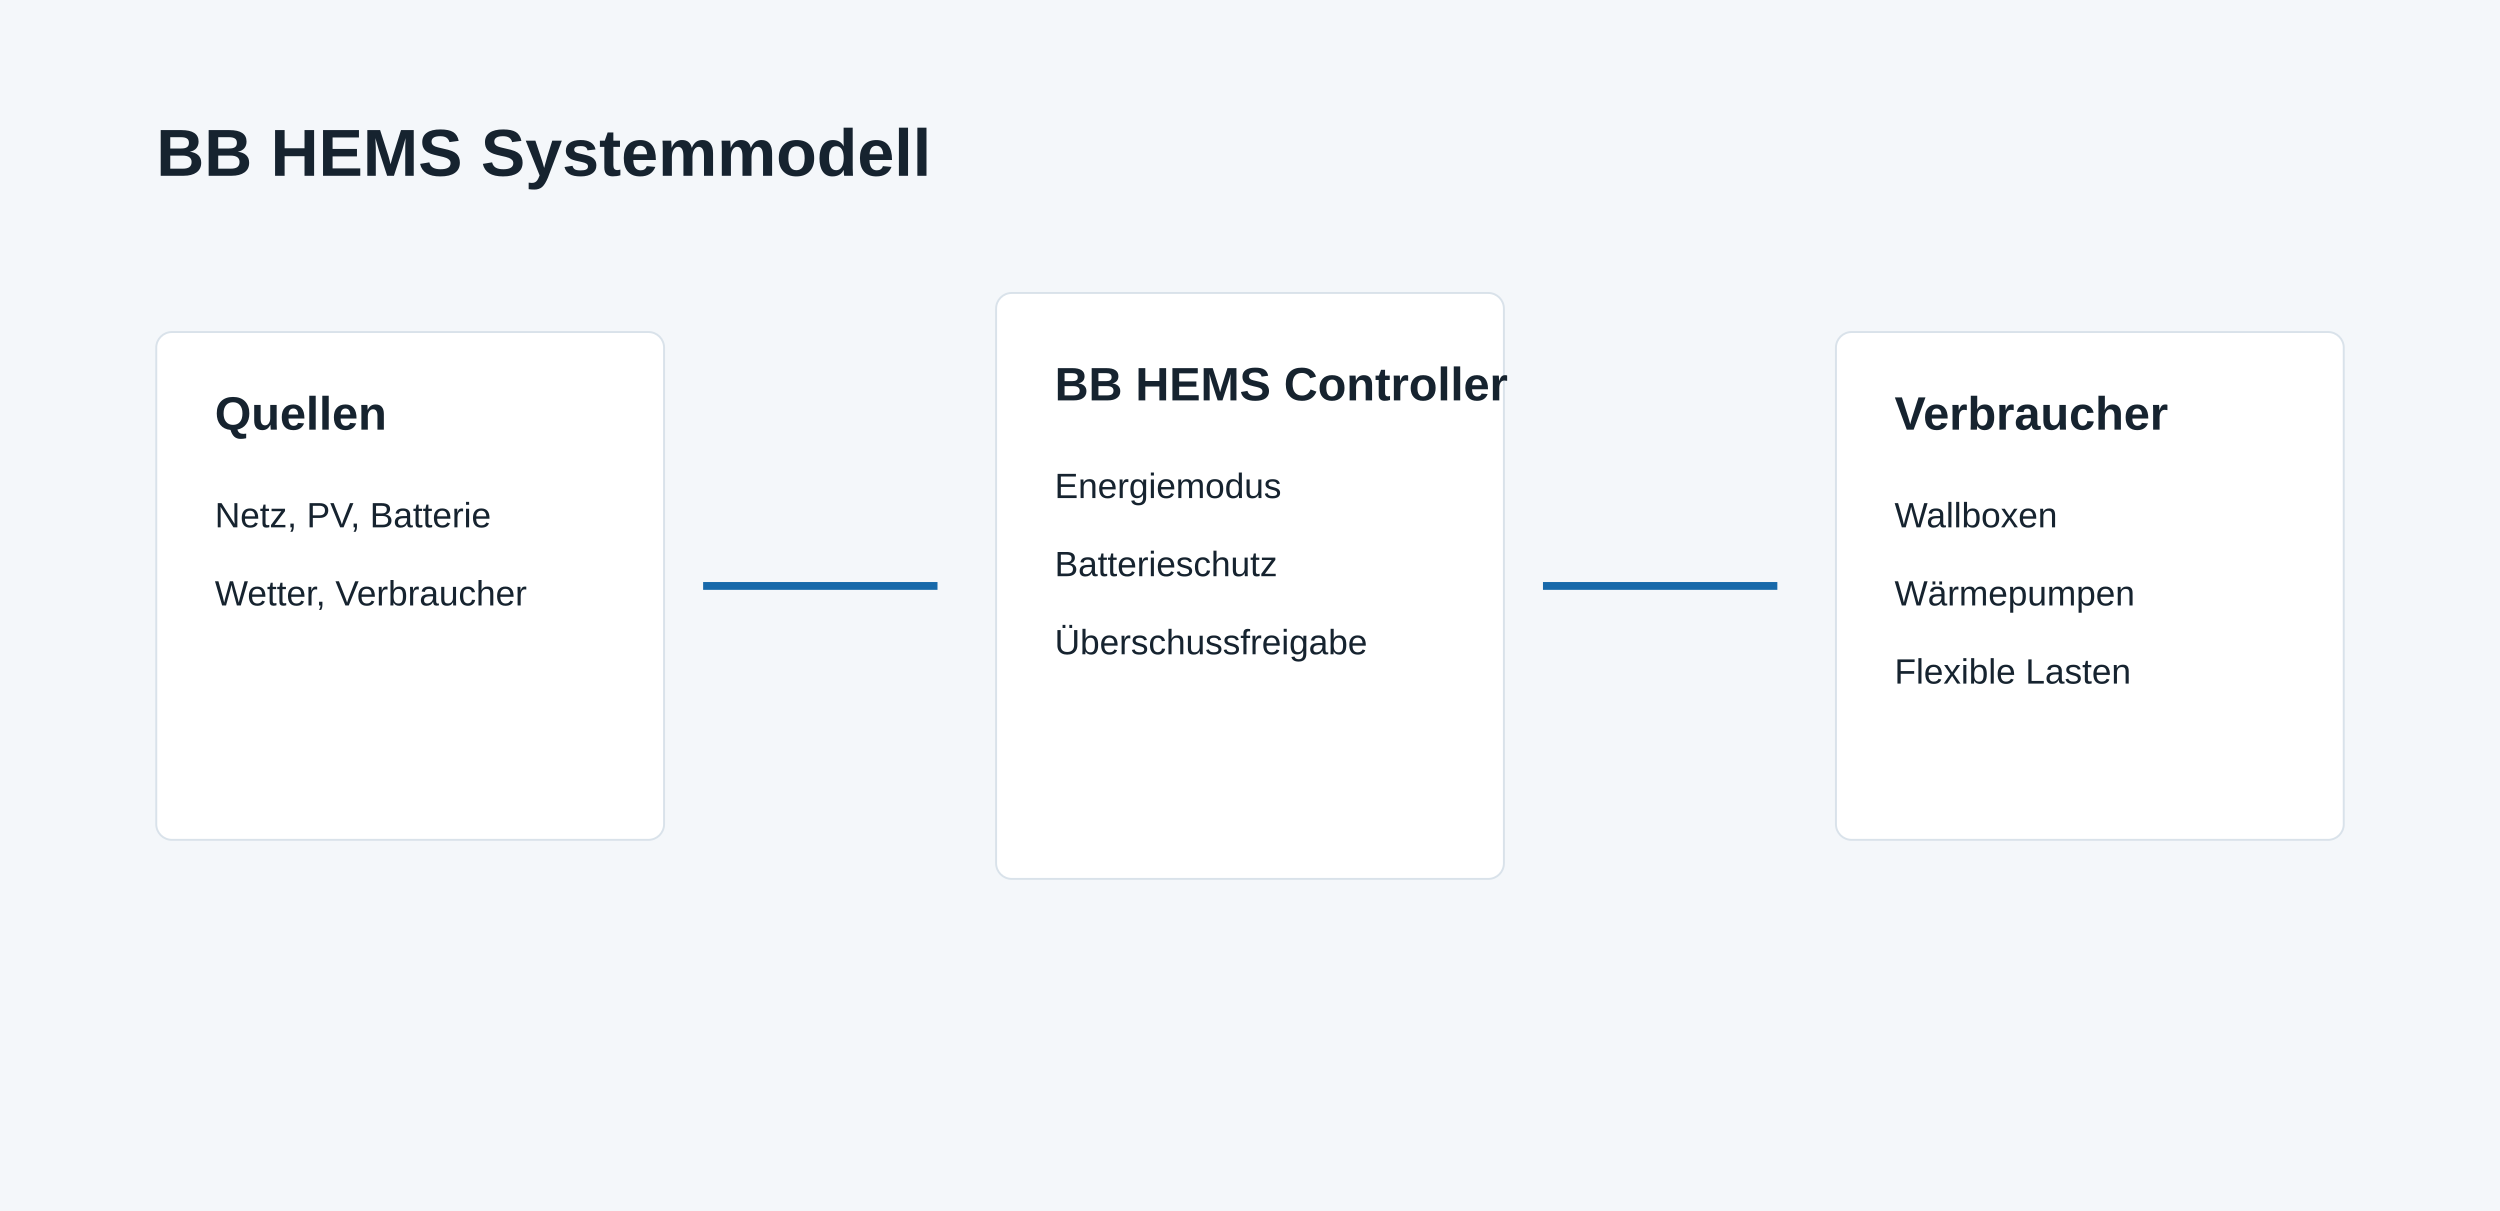
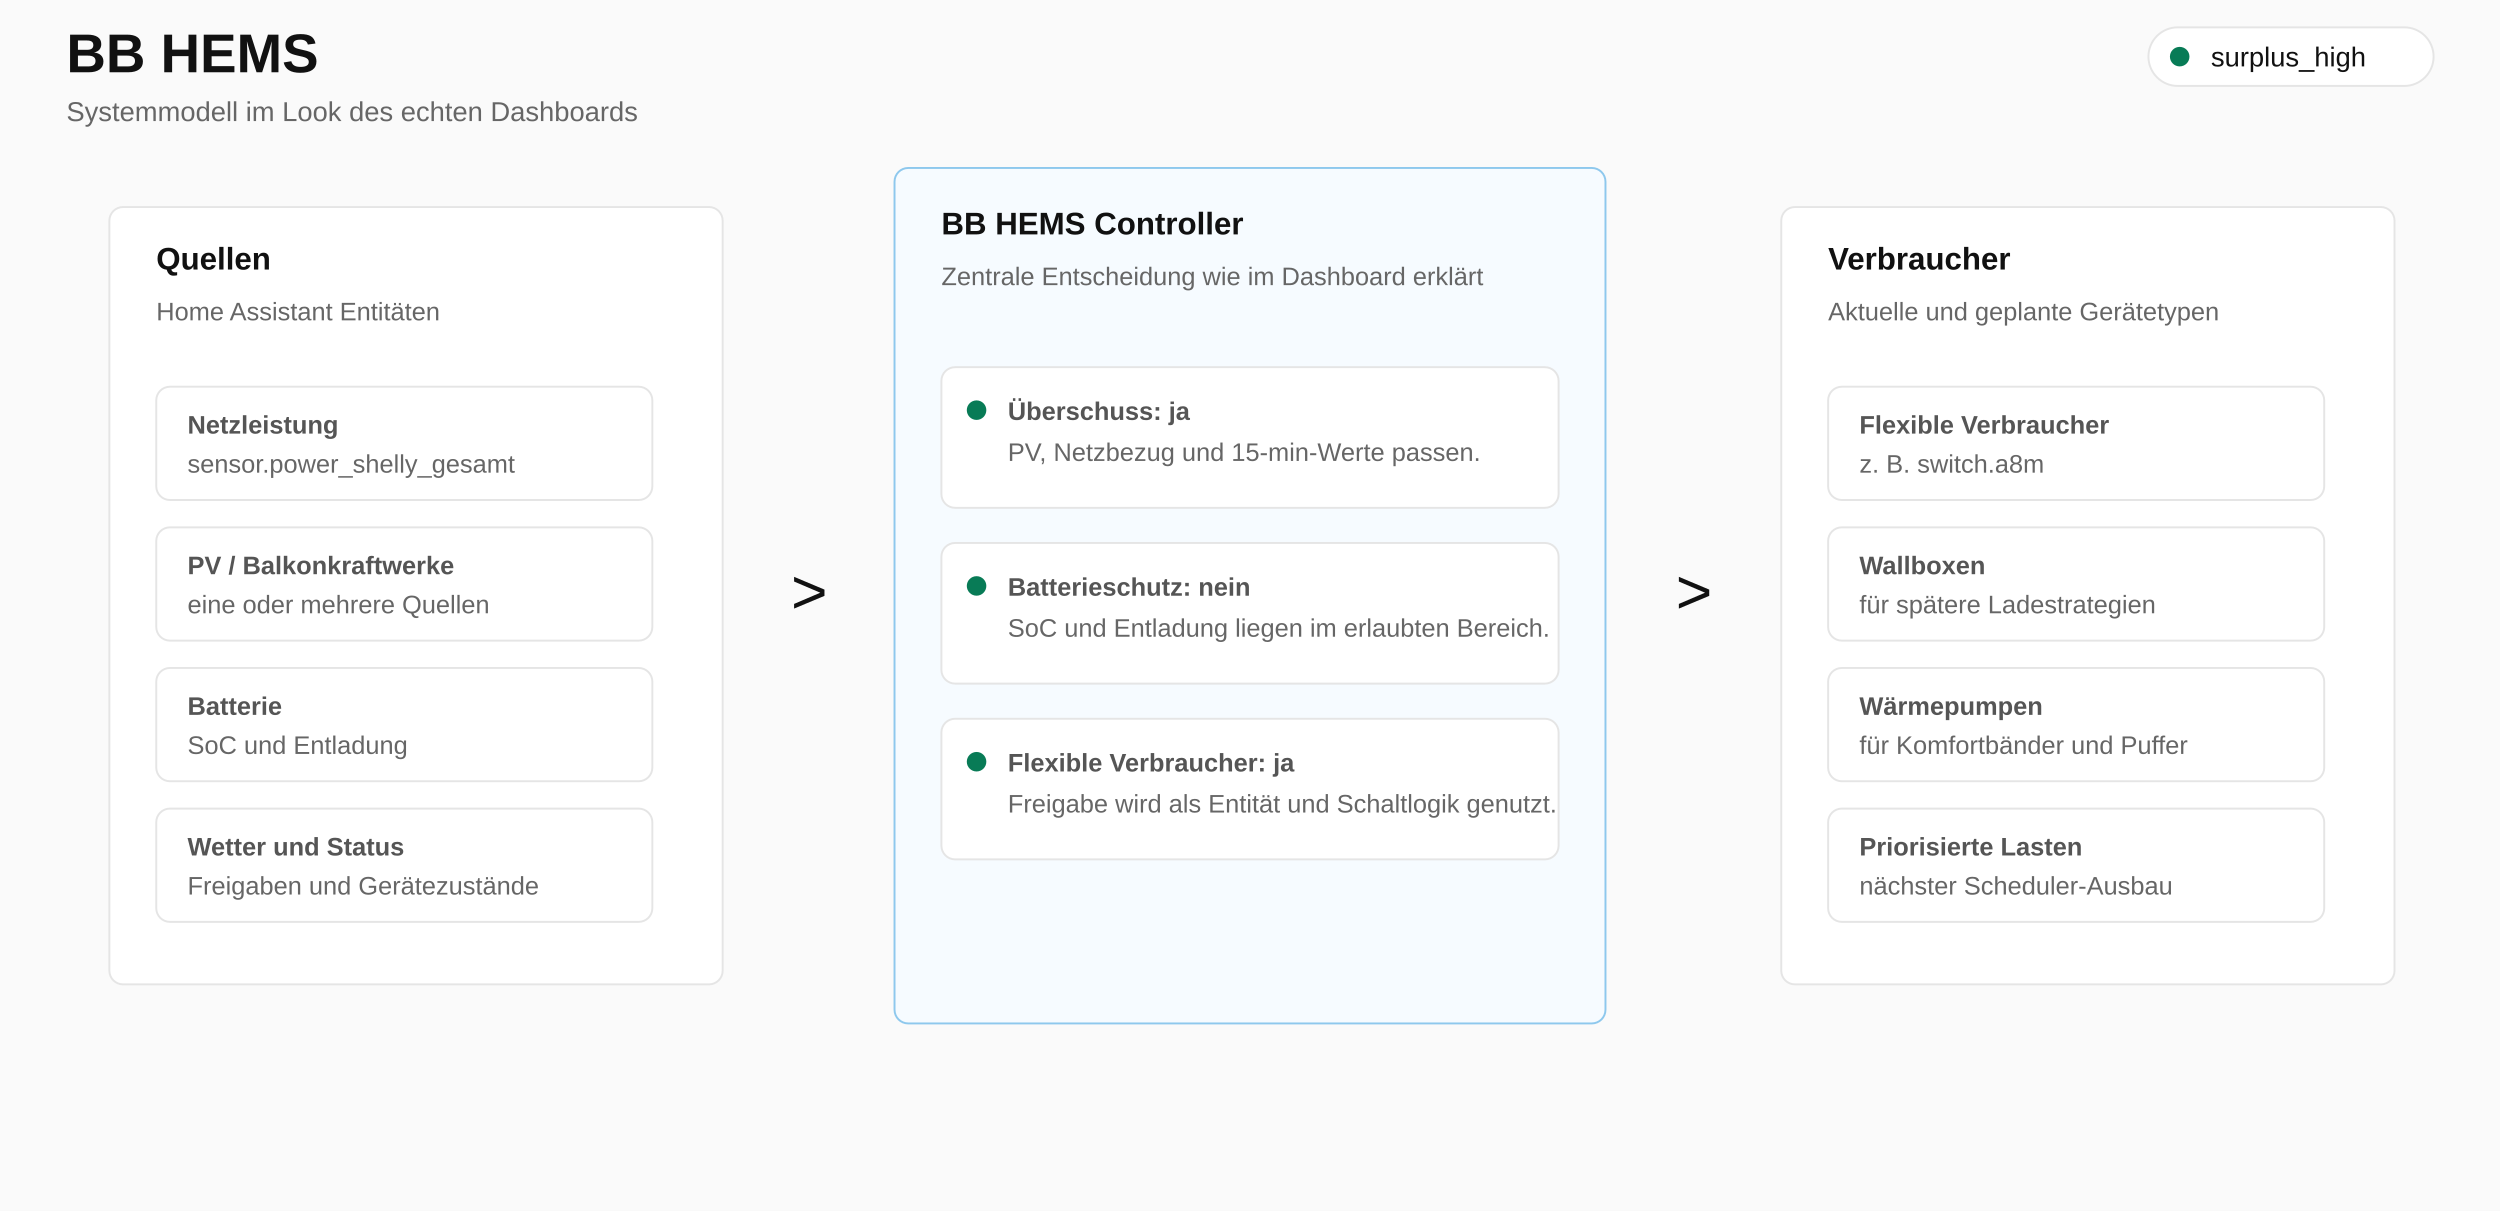
- <svg xmlns="http://www.w3.org/2000/svg" width="1280" height="620" viewBox="0 0 1280 620">
-   <rect width="1280" height="620" fill="#f4f7fa" />
-   <text x="80" y="90" font-family="Arial" font-size="34" font-weight="700" fill="#16232f">BB HEMS Systemmodell</text>
-   <g font-family="Arial" fill="#16232f">
-     <rect x="80" y="170" width="260" height="260" rx="8" fill="#fff" stroke="#d9e2ea" />
-     <text x="110" y="220" font-size="24" font-weight="700">Quellen</text>
-     <text x="110" y="270" font-size="18">Netz, PV, Batterie</text>
-     <text x="110" y="310" font-size="18">Wetter, Verbraucher</text>
-     <rect x="510" y="150" width="260" height="300" rx="8" fill="#fff" stroke="#d9e2ea" />
-     <text x="540" y="205" font-size="24" font-weight="700">BB HEMS Controller</text>
-     <text x="540" y="255" font-size="18">Energiemodus</text>
-     <text x="540" y="295" font-size="18">Batterieschutz</text>
-     <text x="540" y="335" font-size="18">Überschussfreigabe</text>
-     <rect x="940" y="170" width="260" height="260" rx="8" fill="#fff" stroke="#d9e2ea" />
-     <text x="970" y="220" font-size="24" font-weight="700">Verbraucher</text>
-     <text x="970" y="270" font-size="18">Wallboxen</text>
-     <text x="970" y="310" font-size="18">Wärmepumpen</text>
-     <text x="970" y="350" font-size="18">Flexible Lasten</text>
-     <path d="M360 300h120" stroke="#1769aa" stroke-width="4" />
-     <path d="M790 300h120" stroke="#1769aa" stroke-width="4" />
-   </g>
+ <svg xmlns="http://www.w3.org/2000/svg" width="1280" height="620" viewBox="0 0 1280 620" role="img" aria-labelledby="title desc">
+   <style>text{font-family:Arial,Helvetica,sans-serif;fill:#111}.muted{fill:#666}.card{fill:#fff;stroke:#e5e5e5}.soft{fill:#f6fbff;stroke:#8ec8ed}.line{stroke:#eee}.ok{fill:#087b56}.h1{font-size:28px;font-weight:700}.h2{font-size:16px;font-weight:700}.big{font-size:24px;font-weight:700}.label{font-size:13px;font-weight:700;fill:#555}</style>
+   <rect width="1280" height="620" fill="#fafafa" />
+   <text x="34" y="37" class="h1">BB HEMS</text>
+   <text x="34" y="62" class="muted" font-size="14">Systemmodell im Look des echten Dashboards</text>
+   <rect x="1100" y="14" width="146" height="30" rx="15" class="card" />
+   <circle cx="1116" cy="29" r="5" class="ok" />
+   <text x="1132" y="34" font-size="14">surplus_high</text>
+   <rect x="56" y="106" width="314" height="398" rx="7" class="card" />
+   <text x="80" y="138" class="h2">Quellen</text>
+   <text x="80" y="164" class="muted" font-size="13">Home Assistant Entitäten</text>
+   <rect x="80" y="198" width="254" height="58" rx="7" class="card" />
+   <text x="96" y="222" class="label">Netzleistung</text>
+   <text x="96" y="242" class="muted" font-size="13">sensor.power_shelly_gesamt</text>
+   <rect x="80" y="270" width="254" height="58" rx="7" class="card" />
+   <text x="96" y="294" class="label">PV / Balkonkraftwerke</text>
+   <text x="96" y="314" class="muted" font-size="13">eine oder mehrere Quellen</text>
+   <rect x="80" y="342" width="254" height="58" rx="7" class="card" />
+   <text x="96" y="366" class="label">Batterie</text>
+   <text x="96" y="386" class="muted" font-size="13">SoC und Entladung</text>
+   <rect x="80" y="414" width="254" height="58" rx="7" class="card" />
+   <text x="96" y="438" class="label">Wetter und Status</text>
+   <text x="96" y="458" class="muted" font-size="13">Freigaben und Gerätezustände</text>
+   <text x="405" y="314" font-size="32" fill="#555">&gt;</text>
+   <rect x="458" y="86" width="364" height="438" rx="7" class="soft" />
+   <text x="482" y="120" class="h2">BB HEMS Controller</text>
+   <text x="482" y="146" class="muted" font-size="13">Zentrale Entscheidung wie im Dashboard erklärt</text>
+   <rect x="482" y="188" width="316" height="72" rx="7" class="card" />
+   <circle cx="500" cy="210" r="5" class="ok" />
+   <text x="516" y="215" class="label">Überschuss: ja</text>
+   <text x="516" y="236" class="muted" font-size="13">PV, Netzbezug und 15-min-Werte passen.</text>
+   <rect x="482" y="278" width="316" height="72" rx="7" class="card" />
+   <circle cx="500" cy="300" r="5" class="ok" />
+   <text x="516" y="305" class="label">Batterieschutz: nein</text>
+   <text x="516" y="326" class="muted" font-size="13">SoC und Entladung liegen im erlaubten Bereich.</text>
+   <rect x="482" y="368" width="316" height="72" rx="7" class="card" />
+   <circle cx="500" cy="390" r="5" class="ok" />
+   <text x="516" y="395" class="label">Flexible Verbraucher: ja</text>
+   <text x="516" y="416" class="muted" font-size="13">Freigabe wird als Entität und Schaltlogik genutzt.</text>
+   <text x="858" y="314" font-size="32" fill="#555">&gt;</text>
+   <rect x="912" y="106" width="314" height="398" rx="7" class="card" />
+   <text x="936" y="138" class="h2">Verbraucher</text>
+   <text x="936" y="164" class="muted" font-size="13">Aktuelle und geplante Gerätetypen</text>
+   <rect x="936" y="198" width="254" height="58" rx="7" class="card" />
+   <text x="952" y="222" class="label">Flexible Verbraucher</text>
+   <text x="952" y="242" class="muted" font-size="13">z. B. switch.a8m</text>
+   <rect x="936" y="270" width="254" height="58" rx="7" class="card" />
+   <text x="952" y="294" class="label">Wallboxen</text>
+   <text x="952" y="314" class="muted" font-size="13">für spätere Ladestrategien</text>
+   <rect x="936" y="342" width="254" height="58" rx="7" class="card" />
+   <text x="952" y="366" class="label">Wärmepumpen</text>
+   <text x="952" y="386" class="muted" font-size="13">für Komfortbänder und Puffer</text>
+   <rect x="936" y="414" width="254" height="58" rx="7" class="card" />
+   <text x="952" y="438" class="label">Priorisierte Lasten</text>
+   <text x="952" y="458" class="muted" font-size="13">nächster Scheduler-Ausbau</text>
</svg>
